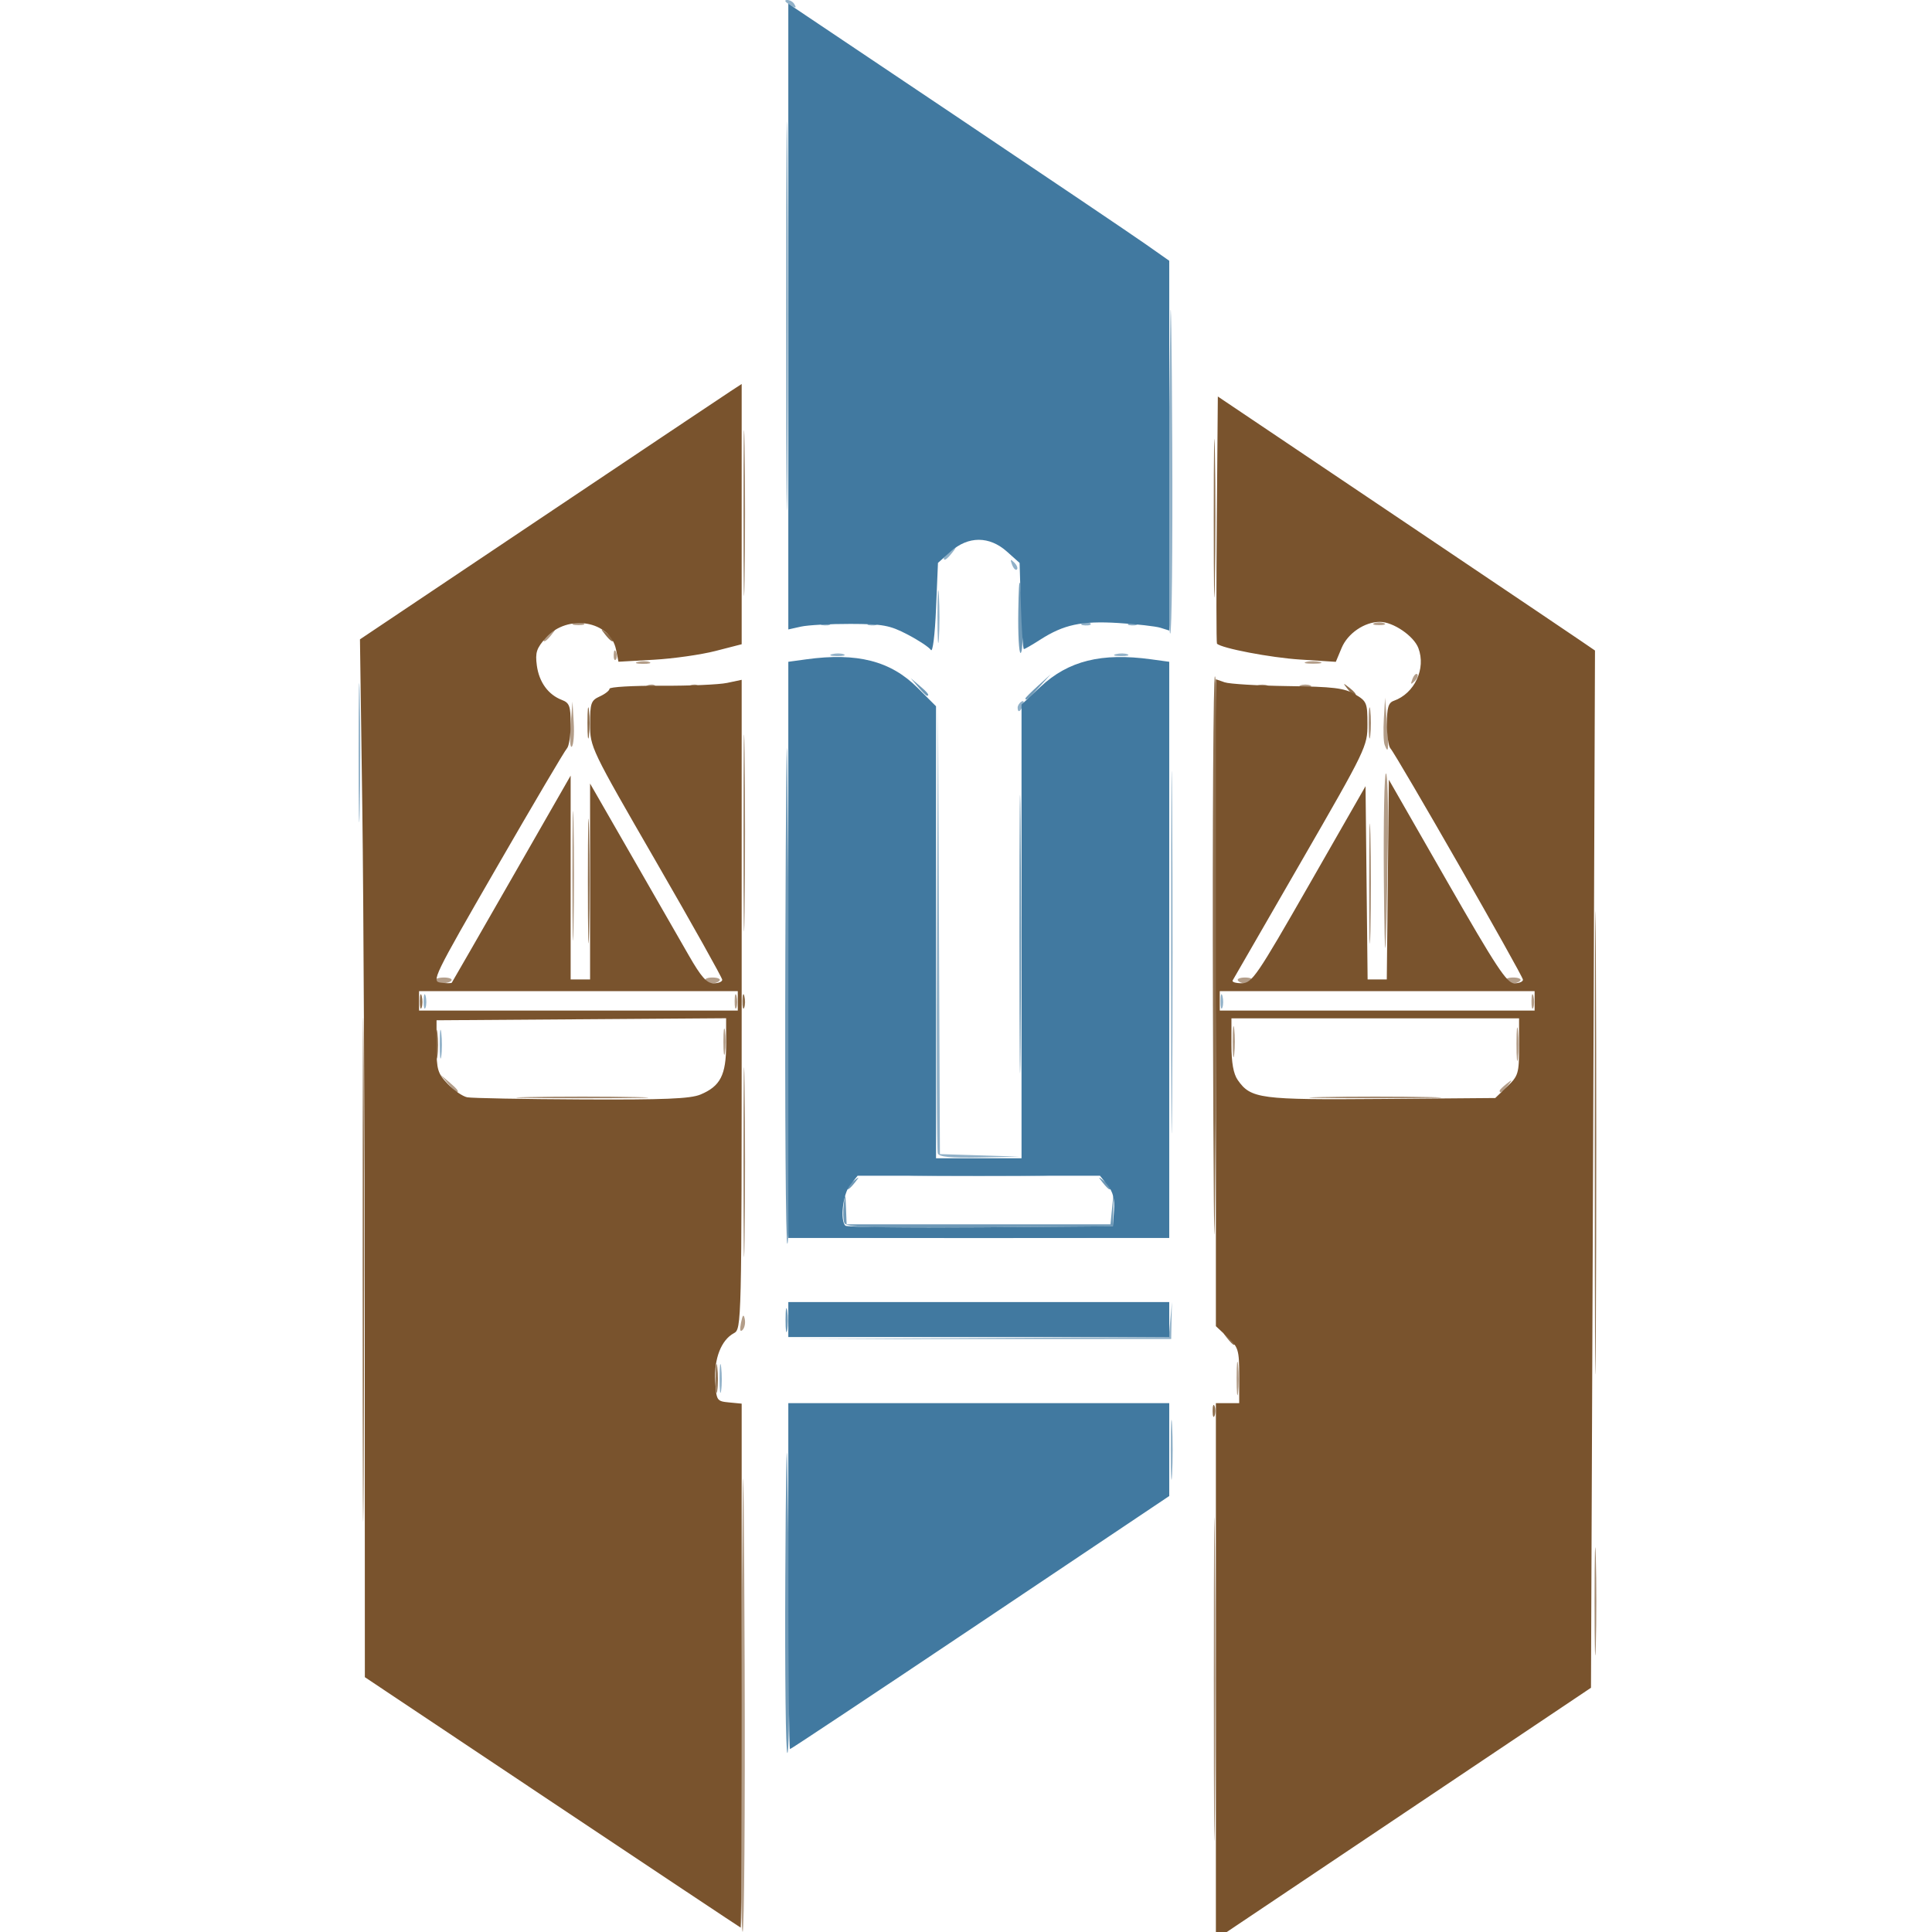
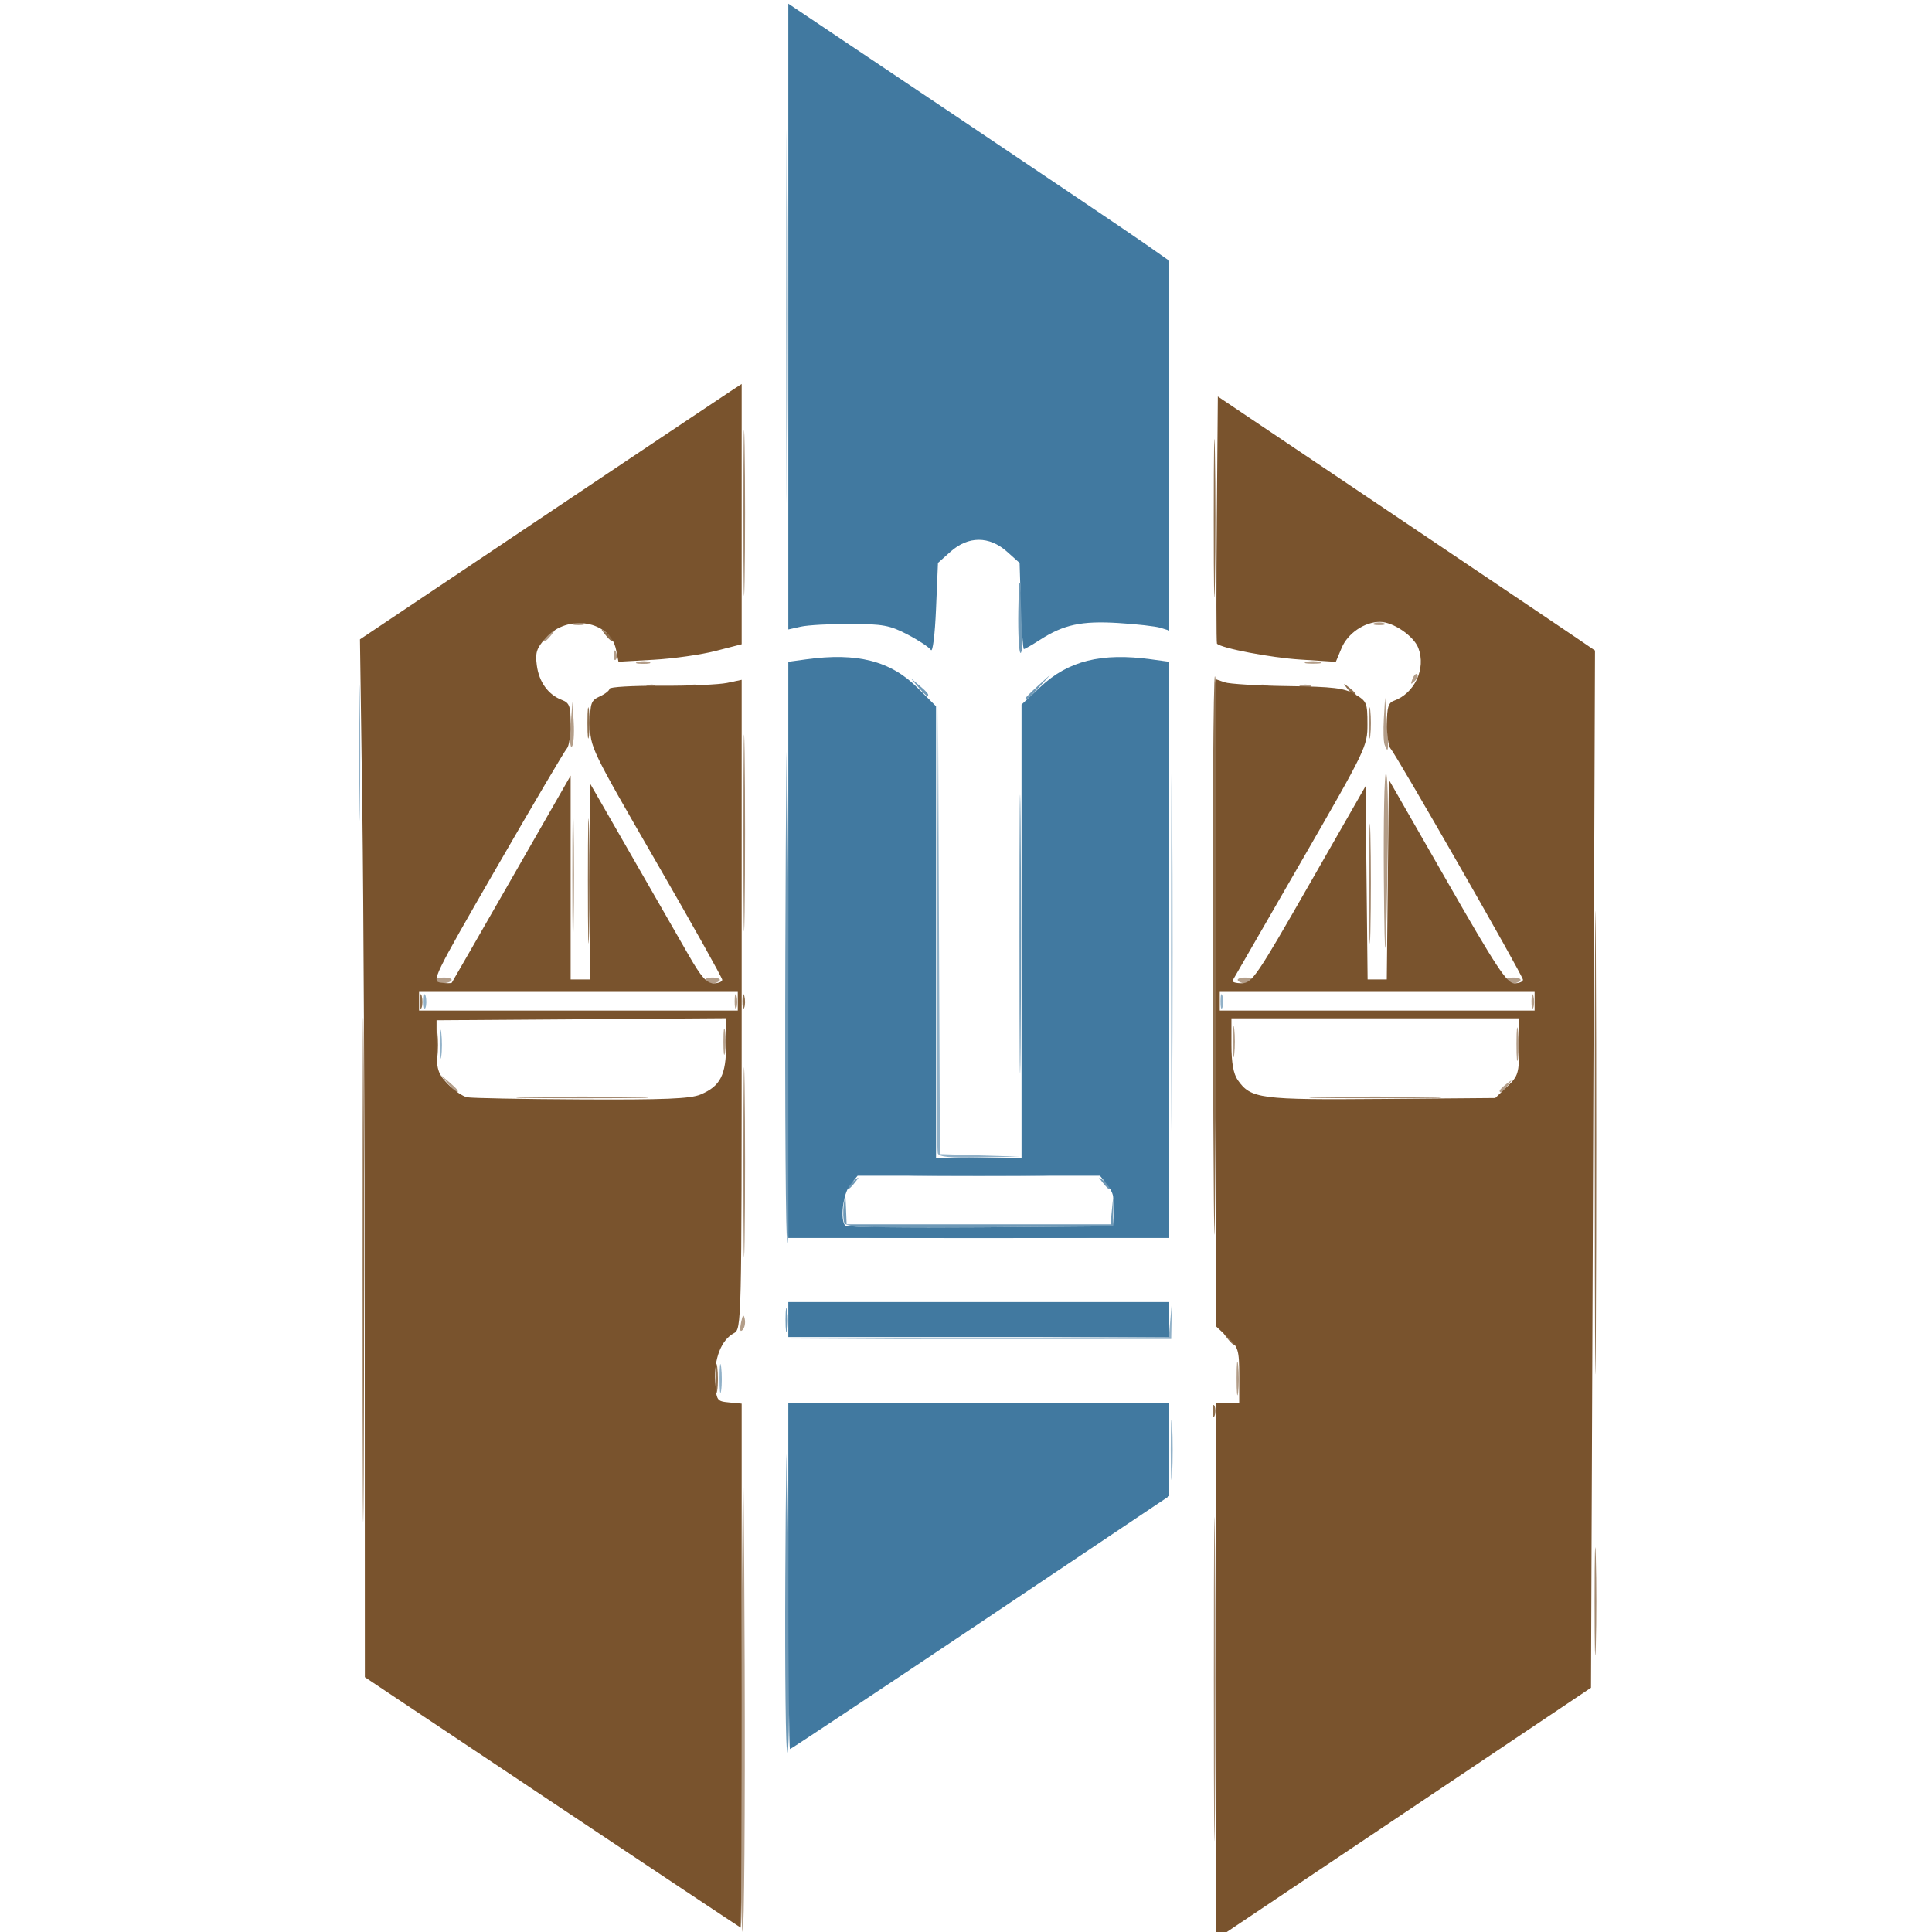
- <svg xmlns="http://www.w3.org/2000/svg" width="512" height="512" viewBox="0 0 512 512" version="1.1" id="svg5" xml:space="preserve">
+ <svg xmlns="http://www.w3.org/2000/svg" viewBox="0 0 512 512" version="1.1" id="icon" xml:space="preserve">
  <defs id="defs2" />
  <g id="layer1">
    <g id="g4780" transform="matrix(1.030095,0,0,1.030095,-10.49798,-0.0157736)">
-       <path style="fill:#91b1c8" d="m 311.385,373 c 0,-6.875 0.16,-9.688 0.355,-6.25 0.195,3.438 0.195,9.062 0,12.5 -0.195,3.438 -0.355,0.625 -0.355,-6.25 z M 195.31,354.5 c 0.006,-3.3 0.192,-4.529 0.415,-2.732 0.223,1.797 0.218,4.497 -0.01,6 -0.228,1.503 -0.41,0.032 -0.405,-3.268 z m 66.136,-10.245 49.446,-0.273 0.397,-4.497 0.397,-4.497 -0.092,4.756 -0.092,4.756 -49.75,0.014 -49.75,0.014 49.446,-0.273 z M 311.475,245 c 0,-41.525 0.123,-58.513 0.274,-37.75 0.151,20.762 0.151,54.737 0,75.5 -0.151,20.762 -0.274,3.775 -0.274,-37.75 z M 251.459,296.75 c -0.263,-0.688 -0.358,-26.9 -0.21,-58.25 l 0.268,-57 0.242,57.715 0.242,57.715 10.25,0.324 10.25,0.324 -10.281,0.211 c -7.465,0.153 -10.412,-0.132 -10.76,-1.039 z M 123.31,268.5 c 0.006,-3.3 0.192,-4.529 0.415,-2.732 0.223,1.797 0.218,4.497 -0.01,6 -0.228,1.503 -0.41,0.032 -0.405,-3.268 z m -4.115,-11 c 0.02,-1.65 0.244,-2.204 0.498,-1.231 0.254,0.973 0.237,2.323 -0.037,3 -0.274,0.677 -0.481,-0.119 -0.461,-1.769 z m 205,0 c 0.02,-1.65 0.244,-2.204 0.498,-1.231 0.254,0.973 0.237,2.323 -0.037,3 -0.274,0.677 -0.481,-0.119 -0.461,-1.769 z m -221.754,-64 c 4.7e-4,-15.95 0.139,-22.335 0.307,-14.189 0.168,8.146 0.168,21.196 -8.7e-4,29 -0.169,7.804 -0.306,1.139 -0.306,-14.811 z M 272,182.059 c 0,-0.518 0.445,-1.216 0.989,-1.552 0.567,-0.35 0.735,0.051 0.393,0.941 C 272.717,183.18 272,183.497 272,182.059 Z m -47.731,-13.752 c 0.973,-0.254 2.323,-0.237 3,0.037 0.677,0.274 -0.119,0.481 -1.769,0.461 -1.65,-0.02 -2.204,-0.244 -1.231,-0.498 z M 251.374,158.5 c 0.002,-6.05 0.167,-8.396 0.366,-5.213 0.199,3.183 0.197,8.133 -0.004,11 -0.201,2.867 -0.364,0.263 -0.362,-5.787 z m 45.895,9.807 c 0.973,-0.254 2.323,-0.237 3,0.037 0.677,0.274 -0.119,0.481 -1.769,0.461 -1.65,-0.02 -2.204,-0.244 -1.231,-0.498 z m 13.484,-37.056 c 0.139,-17.463 0.375,-39.401 0.525,-48.751 0.15,-9.35 0.374,4.938 0.497,31.75 0.124,26.812 -0.113,48.75 -0.525,48.751 -0.412,2.8e-4 -0.636,-14.287 -0.497,-31.75 z m -88.94,29.066 c 0.722,-0.289 1.584,-0.253 1.917,0.079 0.332,0.332 -0.258,0.569 -1.312,0.525 -1.165,-0.048 -1.402,-0.285 -0.604,-0.604 z m 12,0 c 0.722,-0.289 1.584,-0.253 1.917,0.079 0.332,0.332 -0.258,0.569 -1.312,0.525 -1.165,-0.048 -1.402,-0.285 -0.604,-0.604 z m 55,0 c 0.722,-0.289 1.584,-0.253 1.917,0.079 0.332,0.332 -0.258,0.569 -1.312,0.525 -1.165,-0.048 -1.402,-0.285 -0.604,-0.604 z m 12,0 c 0.722,-0.289 1.584,-0.253 1.917,0.079 0.332,0.332 -0.258,0.569 -1.312,0.525 -1.165,-0.048 -1.402,-0.285 -0.604,-0.604 z m -30.248,-15.024 c -0.543,-1.425 -0.428,-1.54 0.56,-0.56 0.683,0.678 0.991,1.485 0.683,1.793 -0.308,0.308 -0.867,-0.247 -1.243,-1.233 z M 253,143.622 c 0,-0.208 0.787,-0.995 1.75,-1.75 1.586,-1.244 1.621,-1.208 0.378,0.378 C 253.821,143.916 253,144.445 253,143.622 Z M 213,1 C 212.099,0.418 211.975,0.025 212.691,0.015 213.346,0.007 214.16,0.45 214.5,1 c 0.767,1.242 0.421,1.242 -1.5,0 z" id="path4794" />
+       <path style="fill:#91b1c8" d="m 311.385,373 c 0,-6.875 0.16,-9.688 0.355,-6.25 0.195,3.438 0.195,9.062 0,12.5 -0.195,3.438 -0.355,0.625 -0.355,-6.25 z M 195.31,354.5 c 0.006,-3.3 0.192,-4.529 0.415,-2.732 0.223,1.797 0.218,4.497 -0.01,6 -0.228,1.503 -0.41,0.032 -0.405,-3.268 z m 66.136,-10.245 49.446,-0.273 0.397,-4.497 0.397,-4.497 -0.092,4.756 -0.092,4.756 -49.75,0.014 -49.75,0.014 49.446,-0.273 z M 311.475,245 c 0,-41.525 0.123,-58.513 0.274,-37.75 0.151,20.762 0.151,54.737 0,75.5 -0.151,20.762 -0.274,3.775 -0.274,-37.75 z M 251.459,296.75 c -0.263,-0.688 -0.358,-26.9 -0.21,-58.25 l 0.268,-57 0.242,57.715 0.242,57.715 10.25,0.324 10.25,0.324 -10.281,0.211 c -7.465,0.153 -10.412,-0.132 -10.76,-1.039 z M 123.31,268.5 c 0.006,-3.3 0.192,-4.529 0.415,-2.732 0.223,1.797 0.218,4.497 -0.01,6 -0.228,1.503 -0.41,0.032 -0.405,-3.268 z m -4.115,-11 c 0.02,-1.65 0.244,-2.204 0.498,-1.231 0.254,0.973 0.237,2.323 -0.037,3 -0.274,0.677 -0.481,-0.119 -0.461,-1.769 z m 205,0 c 0.02,-1.65 0.244,-2.204 0.498,-1.231 0.254,0.973 0.237,2.323 -0.037,3 -0.274,0.677 -0.481,-0.119 -0.461,-1.769 z m -221.754,-64 c 4.7e-4,-15.95 0.139,-22.335 0.307,-14.189 0.168,8.146 0.168,21.196 -8.7e-4,29 -0.169,7.804 -0.306,1.139 -0.306,-14.811o z M 272,182.059 c 0,-0.518 0.445,-1.216 0.989,-1.552 0.567,-0.35 0.735,0.051 0.393,0.941 C 272.717,183.18 272,183.497 272,182.059 Z m -47.731,-13.752 c 0.973,-0.254 2.323,-0.237 3,0.037 0.677,0.274 -0.119,0.481 -1.769,0.461 -1.65,-0.02 -2.204,-0.244 -1.231,-0.498 z M 251.374,158.5 c 0.002,-6.05 0.167,-8.396 0.366,-5.213 0.199,3.183 0.197,8.133 -0.004,11 -0.201,2.867 -0.364,0.263 -0.362,-5.787 z m 45.895,9.807 c 0.973,-0.254 2.323,-0.237 3,0.037 0.677,0.274 -0.119,0.481 -1.769,0.461 -1.65,-0.02 -2.204,-0.244 -1.231,-0.498 z m 13.484,-37.056 c 0.139,-17.463 0.375,-39.401 0.525,-48.751 0.15,-9.35 0.374,4.938 0.497,31.75 0.124,26.812 -0.113,48.75 -0.525,48.751 -0.412,2.8e-4 -0.636,-14.287 -0.497,-31.75 z m -88.94,29.066 c 0.722,-0.289 1.584,-0.253 1.917,0.079 0.332,0.332 -0.258,0.569 -1.312,0.525 -1.165,-0.048 -1.402,-0.285 -0.604,-0.604 z m 12,0 c 0.722,-0.289 1.584,-0.253 1.917,0.079 0.332,0.332 -0.258,0.569 -1.312,0.525 -1.165,-0.048 -1.402,-0.285 -0.604,-0.604 z m 55,0 c 0.722,-0.289 1.584,-0.253 1.917,0.079 0.332,0.332 -0.258,0.569 -1.312,0.525 -1.165,-0.048 -1.402,-0.285 -0.604,-0.604 z m 12,0 c 0.722,-0.289 1.584,-0.253 1.917,0.079 0.332,0.332 -0.258,0.569 -1.312,0.525 -1.165,-0.048 -1.402,-0.285 -0.604,-0.604 z m -30.248,-15.024 c -0.543,-1.425 -0.428,-1.54 0.56,-0.56 0.683,0.678 0.991,1.485 0.683,1.793 -0.308,0.308 -0.867,-0.247 -1.243,-1.233 z M 253,143.622 c 0,-0.208 0.787,-0.995 1.75,-1.75 1.586,-1.244 1.621,-1.208 0.378,0.378 C 253.821,143.916 253,144.445 253,143.622 Z M 213,1 C 212.099,0.418 211.975,0.025 212.691,0.015 213.346,0.007 214.16,0.45 214.5,1 c 0.767,1.242 0.421,1.242 -1.5,0 z" id="path4794" />
      <path style="fill:#b39d88" d="m 200.752,452.75 c 0.139,-24.338 0.372,-55.05 0.519,-68.25 0.147,-13.2 0.371,6.713 0.498,44.25 0.127,37.538 -0.106,68.25 -0.519,68.25 -0.412,1.6e-4 -0.637,-19.912 -0.498,-44.25 z M 328.328,354.5 c 0.004,-3.85 0.185,-5.302 0.402,-3.228 0.216,2.075 0.213,5.225 -0.008,7 -0.221,1.775 -0.398,0.078 -0.394,-3.772 z M 200.825,340.326 c 0.427,-2.093 0.678,-2.344 0.97,-0.97 0.216,1.021 -0.043,2.293 -0.576,2.826 -0.626,0.626 -0.766,-0.031 -0.393,-1.856 z M 125.405,278.75 123.5,276.5 l 2.25,1.905 c 2.114,1.79 2.705,2.595 1.905,2.595 -0.19,0 -1.202,-1.012 -2.25,-2.25 z M 396,280.622 c 0,-0.208 0.787,-0.995 1.75,-1.75 1.586,-1.244 1.621,-1.208 0.378,0.378 C 396.821,280.916 396,281.445 396,280.622 Z M 400.328,268.5 c 0.004,-3.85 0.185,-5.302 0.402,-3.228 0.216,2.075 0.213,5.225 -0.008,7 -0.221,1.775 -0.398,0.078 -0.394,-3.772 z M 327.32,268 c 0,-3.575 0.181,-5.037 0.403,-3.25 0.222,1.788 0.222,4.713 0,6.5 -0.222,1.788 -0.403,0.325 -0.403,-3.25 z m -131.02,0 c 0,-3.025 0.187,-4.263 0.417,-2.75 0.229,1.512 0.229,3.987 0,5.5 -0.229,1.512 -0.417,0.275 -0.417,-2.75 z m 2.895,-10.5 c 0.02,-1.65 0.244,-2.204 0.498,-1.231 0.254,0.973 0.237,2.323 -0.037,3 -0.274,0.677 -0.481,-0.119 -0.461,-1.769 z m 205,0 c 0.02,-1.65 0.244,-2.204 0.498,-1.231 0.254,0.973 0.237,2.323 -0.037,3 -0.274,0.677 -0.481,-0.119 -0.461,-1.769 z M 122,252.25 c 0,-0.412 1.082,-0.75 2.405,-0.75 1.322,0 2.196,0.338 1.941,0.75 -0.255,0.412 -1.337,0.75 -2.405,0.75 C 122.873,253 122,252.662 122,252.25 Z m 69.655,0 c -0.255,-0.412 0.576,-0.75 1.845,-0.75 1.27,0 2.1,0.338 1.845,0.75 -0.255,0.412 -1.085,0.75 -1.845,0.75 -0.76,0 -1.591,-0.338 -1.845,-0.75 z m 137,0 c -0.255,-0.412 0.576,-0.75 1.845,-0.75 1.27,0 2.1,0.338 1.845,0.75 -0.255,0.412 -1.085,0.75 -1.845,0.75 -0.76,0 -1.591,-0.338 -1.845,-0.75 z m 69,0 c -0.255,-0.412 0.576,-0.75 1.845,-0.75 1.27,0 2.1,0.338 1.845,0.75 -0.255,0.412 -1.085,0.75 -1.845,0.75 -0.76,0 -1.591,-0.338 -1.845,-0.75 z M 157.438,225.5 c -5.4e-4,-14.85 0.139,-21.064 0.309,-13.81 0.171,7.255 0.171,19.405 9.7e-4,27 -0.17,7.595 -0.31,1.66 -0.31,-13.19 z m 208.77,0.25 c -0.114,-14.713 0.13,-26.751 0.542,-26.751 0.412,-6.8e-4 0.635,7.987 0.494,17.75 -0.474,32.849 -0.827,35.918 -1.036,9.001 z M 156.986,186.704 157.472,180.5 l 0.321,5.393 c 0.177,2.966 -0.042,5.758 -0.486,6.204 -0.444,0.446 -0.589,-1.981 -0.321,-5.393 z m 209.426,4.927 c -0.289,-0.753 -0.38,-3.791 -0.202,-6.75 l 0.323,-5.381 0.483,6.752 c 0.486,6.796 0.362,7.899 -0.605,5.379 z M 176.812,176.317 c 0.722,-0.289 1.584,-0.253 1.917,0.079 0.332,0.332 -0.258,0.569 -1.312,0.525 -1.165,-0.048 -1.402,-0.285 -0.604,-0.604 z m 11,0 c 0.722,-0.289 1.584,-0.253 1.917,0.079 0.332,0.332 -0.258,0.569 -1.312,0.525 -1.165,-0.048 -1.402,-0.285 -0.604,-0.604 z m 145.938,0.021 c 0.688,-0.277 1.812,-0.277 2.5,0 0.688,0.277 0.125,0.504 -1.25,0.504 -1.375,0 -1.938,-0.227 -1.25,-0.504 z m 11,0 c 0.688,-0.277 1.812,-0.277 2.5,0 0.688,0.277 0.125,0.504 -1.25,0.504 -1.375,0 -1.938,-0.227 -1.25,-0.504 z m 28.814,-1.631 c 0.376,-0.986 0.935,-1.541 1.243,-1.233 0.308,0.308 6.4e-4,1.115 -0.683,1.793 -0.988,0.98 -1.102,0.865 -0.56,-0.56 z m -199.295,-4.4 c 0.973,-0.254 2.323,-0.237 3,0.037 0.677,0.274 -0.119,0.481 -1.769,0.461 -1.65,-0.02 -2.204,-0.244 -1.231,-0.498 z m 171.981,0.004 c 0.963,-0.252 2.538,-0.252 3.5,0 0.963,0.252 0.175,0.457 -1.75,0.457 -1.925,0 -2.712,-0.206 -1.75,-0.457 z m -178.171,-1.894 c 0.048,-1.165 0.285,-1.402 0.604,-0.604 0.289,0.722 0.253,1.584 -0.079,1.917 -0.332,0.332 -0.569,-0.258 -0.525,-1.312 z M 150,164.622 c 0,-0.208 0.787,-0.995 1.75,-1.75 1.586,-1.244 1.621,-1.208 0.378,0.378 C 150.821,164.916 150,165.445 150,164.622 Z m 7.75,-4.285 c 0.688,-0.277 1.812,-0.277 2.5,0 0.688,0.277 0.125,0.504 -1.25,0.504 -1.375,0 -1.938,-0.227 -1.25,-0.504 z m 206,0 c 0.688,-0.277 1.812,-0.277 2.5,0 0.688,0.277 0.125,0.504 -1.25,0.504 -1.375,0 -1.938,-0.227 -1.25,-0.504 z" id="path4792" />
      <path style="fill:#6e99b7" d="m 212.223,405.75 c 0.123,-24.887 0.346,-38.05 0.497,-29.25 0.698,40.907 0.712,74.501 0.03,74.501 -0.412,-3.2e-4 -0.649,-20.363 -0.527,-45.251 z m 0.063,-66.25 c 0.008,-2.75 0.202,-3.756 0.432,-2.236 0.23,1.52 0.224,3.77 -0.014,5 -0.237,1.23 -0.425,-0.014 -0.418,-2.764 z m -0.053,-94.25 c 0.128,-41.112 0.352,-62.825 0.498,-48.25 0.69,68.945 0.699,123 0.019,123 -0.412,-1.4e-4 -0.645,-33.638 -0.517,-74.75 z M 238.75,318.251 c 12.787,-0.158 33.712,-0.158 46.5,0 12.787,0.158 2.325,0.288 -23.25,0.288 -25.575,0 -36.038,-0.13 -23.25,-0.288 z m -11.347,-3.643 c -0.299,-0.78 -0.359,-2.923 -0.134,-4.763 0.37,-3.017 0.426,-2.928 0.57,0.905 L 228,315 h 33.943 33.943 l 0.417,-4.25 0.417,-4.25 -0.11,4.5 -0.11,4.5 -34.276,0.263 c -28.837,0.221 -34.363,0.038 -34.82,-1.155 z M 228,305.622 c 0,-0.208 0.787,-0.995 1.75,-1.75 1.586,-1.244 1.621,-1.208 0.378,0.378 C 228.821,305.916 228,306.445 228,305.622 Z M 293.872,304.25 c -1.244,-1.586 -1.208,-1.621 0.378,-0.378 1.666,1.306 2.195,2.128 1.372,2.128 -0.208,0 -0.995,-0.787 -1.75,-1.75 z M 247.25,302.252 c 8.113,-0.168 21.387,-0.168 29.5,0 8.113,0.168 1.475,0.306 -14.75,0.306 -16.225,0 -22.863,-0.138 -14.75,-0.306 z M 272.468,240.5 c -1.4e-4,-31.9 0.126,-45.095 0.281,-29.321 0.155,15.773 0.155,41.873 2.5e-4,58 C 272.595,285.305 272.468,272.4 272.468,240.5 Z M 274,179.687 c 0,-0.172 1.462,-1.635 3.25,-3.25 l 3.25,-2.937 -2.937,3.25 C 274.825,179.779 274,180.46 274,179.687 Z M 246.405,176.75 244.5,174.5 l 2.25,1.905 c 2.114,1.79 2.705,2.595 1.905,2.595 -0.19,0 -1.202,-1.012 -2.25,-2.25 z m 25.763,-19.5 c 0.171,-10.92 0.564,-9.618 1.059,3.502 0.15,3.989 -0.064,7.251 -0.477,7.25 -0.412,-0.001 -0.674,-4.84 -0.582,-10.752 z M 212.477,81.5 c -7e-5,-44.55 0.123,-62.921 0.273,-40.825 0.15,22.096 0.15,58.546 1.4e-4,81 C 212.6,144.129 212.477,126.05 212.477,81.5 Z" id="path4790" />
      <path style="fill:#a38970" d="m 322.472,432 c 0,-37.125 0.125,-52.312 0.277,-33.75 0.152,18.562 0.152,48.938 0,67.5 -0.152,18.562 -0.277,3.375 -0.277,-33.75 z m 97.955,-20 c 0,-12.375 0.144,-17.438 0.319,-11.25 0.175,6.188 0.175,16.312 0,22.5 -0.175,6.188 -0.319,1.125 -0.319,-11.25 z M 201.455,299 c 0,-21.725 0.132,-30.613 0.294,-19.75 0.161,10.863 0.161,28.637 0,39.5 -0.161,10.863 -0.294,1.975 -0.294,-19.75 z M 146.25,282.252 c 7.562,-0.17 19.938,-0.17 27.5,0 7.562,0.17 1.375,0.309 -13.75,0.309 -15.125,0 -21.312,-0.139 -13.75,-0.309 z m 204,0 c 7.562,-0.17 19.938,-0.17 27.5,0 7.562,0.17 1.375,0.309 -13.75,0.309 -15.125,0 -21.312,-0.139 -13.75,-0.309 z M 201.457,214.5 c -2.6e-4,-22.55 0.131,-31.918 0.292,-20.817 0.161,11.101 0.161,29.551 4.7e-4,41 -0.161,11.449 -0.292,2.367 -0.292,-20.183 z m 160.977,13 c -6.1e-4,-13.75 0.14,-19.514 0.313,-12.808 0.173,6.705 0.173,17.955 10e-4,25 C 362.575,246.736 362.434,241.25 362.434,227.5 Z M 362.32,186 c 0,-3.575 0.181,-5.037 0.403,-3.25 0.222,1.788 0.222,4.713 0,6.5 -0.222,1.788 -0.403,0.325 -0.403,-3.25 z M 201.45,132 c 0,-18.975 0.134,-26.738 0.299,-17.25 0.164,9.488 0.164,25.012 0,34.5 -0.164,9.488 -0.299,1.725 -0.299,-17.25 z" id="path4788" />
      <path style="fill:#4179a0" d="M 213,405.5 V 361 h 49 49 v 11.947 11.947 l -48.567,32.553 C 235.721,435.351 213.671,450 213.433,450 213.195,450 213,429.975 213,405.5 Z m 0,-66 V 335 h 49 49 v 4.5 4.5 h -49 -49 z m 0,-95.114 v -74.114 l 4.64,-0.636 c 13.085,-1.794 21.683,0.41 28.61,7.332 l 4.75,4.746 V 239.857 298 h 11 11 v -58.363 -58.363 l 4.877,-4.561 c 7.181,-6.717 15.687,-8.83 28.484,-7.076 L 311,170.272 V 244.386 318.5 h -49 -49 z m 83.799,67.036 c 0.212,-2.894 -0.271,-4.782 -1.662,-6.5 L 293.177,302.5 H 262 230.823 l -1.912,2.361 c -1.862,2.299 -2.656,9.061 -1.232,10.485 0.374,0.374 16.011,0.561 34.75,0.417 L 296.5,315.5 Z M 249.679,167.231 c -0.451,-0.698 -3.151,-2.486 -6,-3.973 -4.553,-2.377 -6.328,-2.707 -14.679,-2.731 -5.225,-0.015 -10.963,0.299 -12.75,0.698 L 213,161.95 V 81.456 0.962 L 255.75,29.642 c 23.512,15.774 45.562,30.655 49,33.069 l 6.25,4.39 v 47.566 47.566 l -2.25,-0.708 c -1.238,-0.39 -6.134,-0.944 -10.882,-1.233 -9.451,-0.575 -14.013,0.404 -20.097,4.313 -2.051,1.317 -3.923,2.395 -4.162,2.395 -0.238,0 -0.585,-4.988 -0.771,-11.084 L 272.5,144.832 l -3.266,-2.916 c -4.516,-4.032 -9.951,-4.032 -14.468,-0.002 L 251.5,144.828 251,156.664 c -0.284,6.718 -0.855,11.287 -1.321,10.567 z" id="path4786" />
      <path style="fill:#8e6e4d" d="m 103.482,326.5 c 5e-5,-57.75 0.121,-81.228 0.268,-52.173 0.147,29.055 0.147,76.305 -9e-5,105 -0.147,28.695 -0.268,4.923 -0.268,-52.827 z M 420.48,294 c 0,-53.075 0.121,-74.787 0.269,-48.25 0.148,26.538 0.148,69.963 0,96.5 -0.148,26.538 -0.269,4.825 -0.269,-48.25 z m -98.322,69 c 0,-1.375 0.227,-1.938 0.504,-1.25 0.277,0.688 0.277,1.812 0,2.5 -0.277,0.688 -0.504,0.125 -0.504,-1.25 z m -127.848,-8.5 c 0.006,-3.3 0.192,-4.529 0.415,-2.732 0.223,1.797 0.218,4.497 -0.01,6 -0.228,1.503 -0.41,0.032 -0.405,-3.268 z m 131.563,-10.25 c -1.244,-1.586 -1.208,-1.621 0.378,-0.378 1.666,1.306 2.195,2.128 1.372,2.128 -0.208,0 -0.995,-0.787 -1.75,-1.75 z m -3.638,-86 c -0.129,-46.337 0.103,-84.25 0.515,-84.25 0.68,-1.8e-4 0.672,60.13 -0.017,138.5 -0.145,16.5 -0.369,-7.912 -0.499,-54.25 z M 122.31,268.5 c 0.006,-3.3 0.192,-4.529 0.415,-2.732 0.223,1.797 0.218,4.497 -0.01,6 -0.228,1.503 -0.41,0.032 -0.405,-3.268 z m -4.115,-11 c 0.02,-1.65 0.244,-2.204 0.498,-1.231 0.254,0.973 0.237,2.323 -0.037,3 -0.274,0.677 -0.481,-0.119 -0.461,-1.769 z m 83,0 c 0.02,-1.65 0.244,-2.204 0.498,-1.231 0.254,0.973 0.237,2.323 -0.037,3 -0.274,0.677 -0.481,-0.119 -0.461,-1.769 z m -39.759,-31 c 5.7e-4,-14.3 0.141,-20.011 0.312,-12.691 0.171,7.32 0.171,19.02 -10e-4,26 -0.172,6.98 -0.312,0.991 -0.311,-13.309 z M 161.32,186 c 0,-3.575 0.181,-5.037 0.403,-3.25 0.222,1.788 0.222,4.713 0,6.5 -0.222,1.788 -0.403,0.325 -0.403,-3.25 z m 195.552,-8.75 c -1.244,-1.586 -1.208,-1.621 0.378,-0.378 1.666,1.306 2.195,2.128 1.372,2.128 -0.208,0 -0.995,-0.787 -1.75,-1.75 z M 322.448,133.5 c -3.8e-4,-18.15 0.135,-25.716 0.3,-16.814 0.166,8.903 0.166,23.753 6.9e-4,33 -0.165,9.247 -0.301,1.964 -0.301,-16.186 z m -156.575,29.75 c -1.244,-1.586 -1.208,-1.621 0.378,-0.378 0.963,0.755 1.75,1.542 1.75,1.75 0,0.823 -0.821,0.293 -2.128,-1.372 z" id="path4784" />
      <path style="fill:#79532d" d="M 323,429.969 V 361 h 3 3 v -7.099 c 0,-6.598 -0.212,-7.296 -3,-9.901 l -3,-2.802 v -83.215 -83.215 l 2.25,0.782 c 1.238,0.43 8.55,0.868 16.25,0.973 11.701,0.159 14.533,0.501 17.244,2.084 3.067,1.791 3.244,2.211 3.25,7.702 0.006,5.699 -0.313,6.362 -17.123,35.5 -9.421,16.331 -17.322,30.03 -17.559,30.442 -0.237,0.412 0.834,0.735 2.379,0.716 2.614,-0.032 3.814,-1.79 17.309,-25.364 l 14.5,-25.33 0.267,24.864 L 362.034,252 h 2.466 2.466 l 0.267,-25.693 0.267,-25.693 15,26.178 c 12.596,21.983 15.361,26.181 17.25,26.193 1.238,0.008 2.25,-0.406 2.25,-0.921 C 402,251.047 369.374,194.106 367.9,192.55 367.405,192.028 367,189.201 367,186.269 c 0,-4.176 0.379,-5.465 1.75,-5.949 5.377,-1.898 8.357,-8.279 6.341,-13.58 -1.188,-3.125 -6.482,-6.731 -9.891,-6.736 -3.952,-0.006 -8.278,2.938 -9.852,6.705 l -1.494,3.576 -9.177,-0.589 c -7.598,-0.487 -20.209,-2.895 -21.399,-4.086 -0.168,-0.168 -0.187,-14.544 -0.042,-31.946 L 323.5,102.024 372,134.636 c 26.675,17.936 48.514,32.668 48.531,32.738 0.017,0.07 -0.208,60.139 -0.5,133.487 L 419.5,434.222 371.25,466.58 323,498.939 Z M 397.936,279.563 C 400.808,276.81 401,276.167 401,269.313 V 262 h -37 -37 v 6.777 c 0,4.643 0.513,7.51 1.628,9.102 3.37,4.812 5.706,5.118 37.058,4.86 L 394.872,282.5 Z M 405,257.5 V 255 H 364.5 324 v 2.5 2.5 H 364.5 405 Z M 152.278,463.682 104.057,431.5 l -0.028,-90.086 c -0.016,-49.547 -0.299,-109.622 -0.629,-133.5 L 102.798,164.5 l 46.263,-31 c 25.445,-17.05 47.54,-31.832 49.101,-32.848 L 201,98.804 v 33.477 33.477 l -6.75,1.736 c -3.712,0.955 -10.845,1.967 -15.849,2.25 l -9.099,0.514 -0.626,-3.128 c -1.486,-7.429 -12.466,-9.285 -18.038,-3.049 -2.422,2.71 -2.781,3.81 -2.335,7.139 0.575,4.289 2.927,7.524 6.447,8.871 1.944,0.743 2.25,1.585 2.25,6.185 0,2.929 -0.431,5.755 -0.957,6.282 -0.526,0.526 -8.614,14.229 -17.972,30.45 -16.498,28.597 -16.937,29.503 -14.451,29.818 1.41,0.179 2.672,0.179 2.805,0 0.133,-0.179 7.066,-12.239 15.409,-26.8 L 157,199.551 V 225.776 252 h 2.5 2.5 v -25.2 -25.2 l 10.604,18.45 c 5.832,10.147 12.47,21.708 14.75,25.689 3.206,5.598 4.656,7.242 6.396,7.25 1.238,0.006 2.25,-0.402 2.25,-0.907 0,-0.504 -7.65,-14.162 -17,-30.35 -16.831,-29.141 -17,-29.492 -17,-35.422 0,-5.418 0.238,-6.098 2.5,-7.128 1.375,-0.626 2.5,-1.515 2.5,-1.975 0,-0.46 5.963,-0.807 13.25,-0.771 7.287,0.036 14.938,-0.293 17,-0.731 l 3.75,-0.795 v 83.51 c 0,82.342 -0.028,83.525 -1.99,84.575 -3.262,1.746 -5.143,6.556 -4.811,12.304 0.293,5.066 0.386,5.21 3.551,5.515 l 3.25,0.313 v 67.437 c 0,37.09 -0.113,67.406 -0.25,67.369 -0.138,-0.037 -21.95,-14.55 -48.472,-32.25 z M 190.401,281.606 C 195.518,279.468 197,276.584 197,268.765 v -6.79 L 159.75,262.238 122.5,262.5 v 6.685 c 0,6.007 0.293,6.99 2.888,9.698 1.588,1.658 3.838,3.201 5,3.429 1.162,0.228 14.389,0.477 29.394,0.551 21.315,0.106 28.012,-0.169 30.619,-1.258 z M 200,257.5 V 255 h -41 -41 v 2.5 2.5 h 41 41 z" id="path4782" />
    </g>
  </g>
  <style>
    @media (prefers-color-scheme: light) {
      :root {
        filter: none
      }
    }

    @media (prefers-color-scheme: dark) {
      :root {
        filter: invert(100%)
      }
    }
  </style>
</svg>
